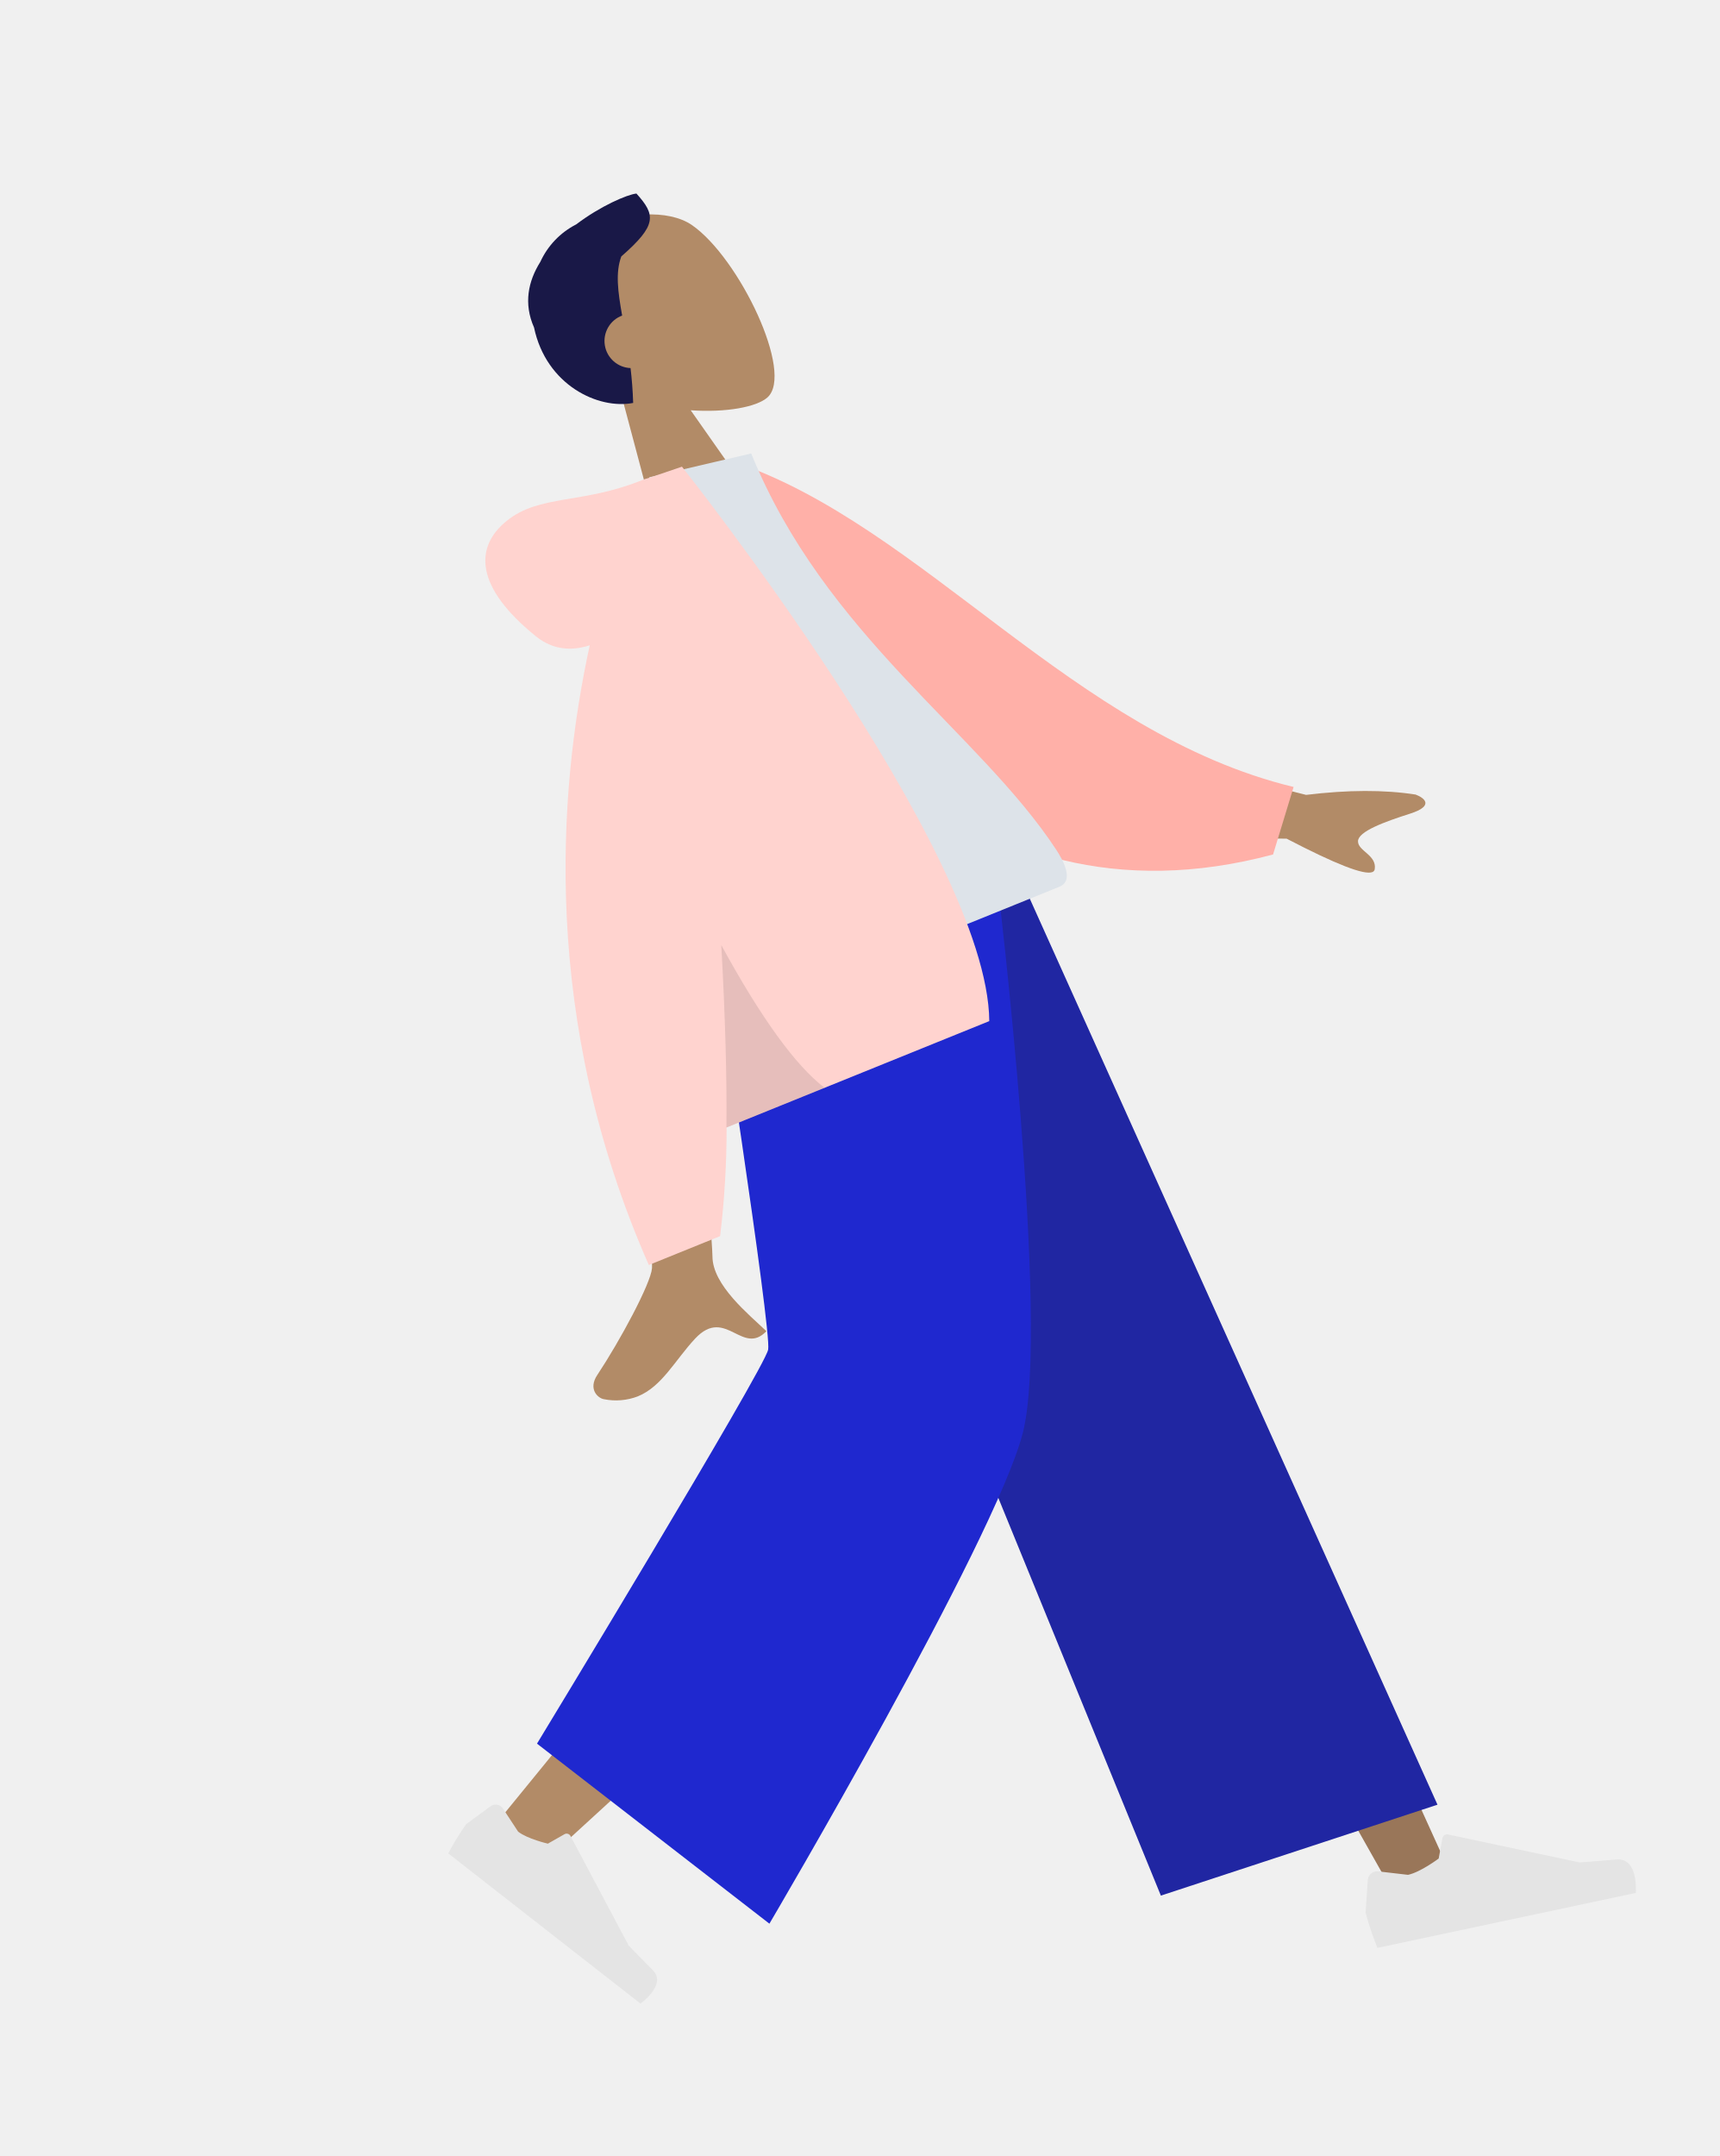
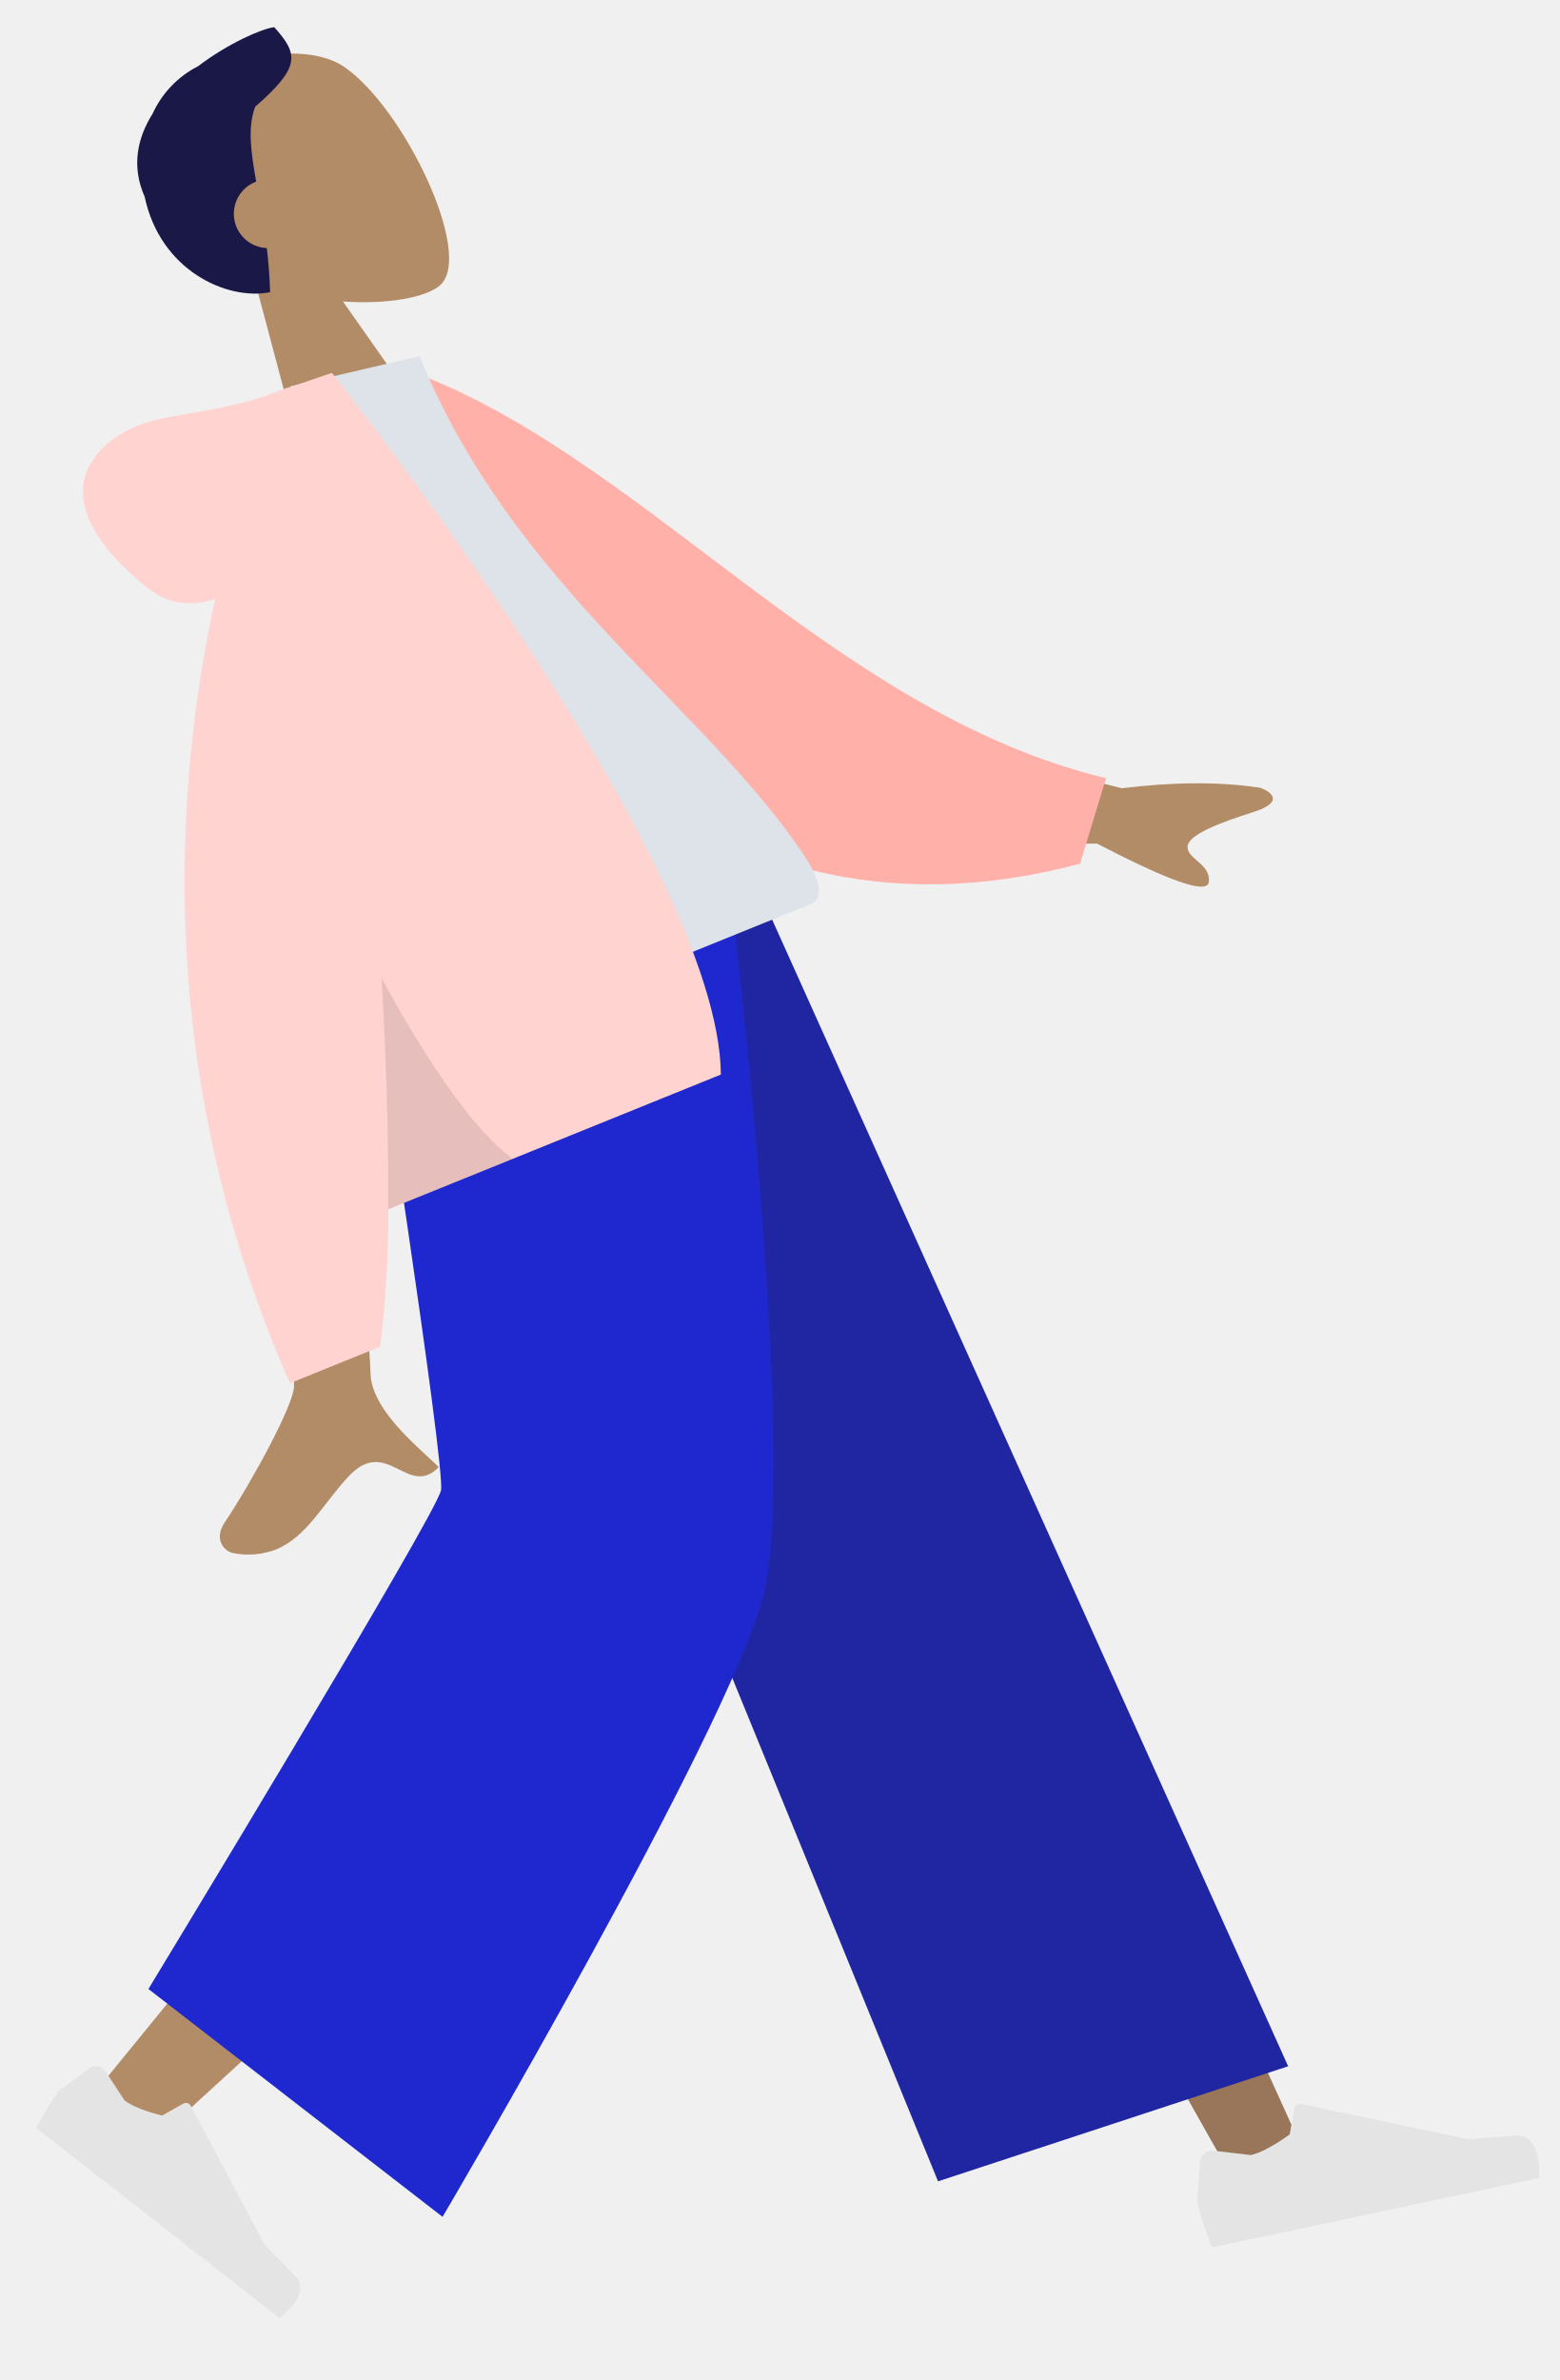
- <svg xmlns="http://www.w3.org/2000/svg" width="445.845" height="558.955" viewBox="0 0 445.845 558.955">
+ <svg xmlns="http://www.w3.org/2000/svg" width="319.463" height="487.537" viewBox="0 0 319.463 487.537">
  <defs>
-     <style>.a{fill:#b28b67;}.b{fill:#191847;}.c{fill:#997659;}.d{fill:#e4e4e4;}.e{fill:#2026a2;}.f{fill:#1f28cf;}.g{fill:#ffb0a8;}.h{fill:#dde3e9;}.i{fill:#ffd3cf;}.j{fill:rgba(0,0,0,0.1);}</style>
+     <style>.a{fill:#fff;stroke:#707070;opacity:0.063;}.b{clip-path:url(#a);}.c{fill:#b28b67;}.d{fill:#191847;}.e{fill:#997659;}.f{fill:#e4e4e4;}.g{fill:#2026a2;}.h{fill:#1f28cf;}.i{fill:#ffb0a8;}.j{fill:#dde3e9;}.k{fill:#ffd3cf;}.l{fill:rgba(0,0,0,0.1);}</style>
+     <clipPath id="a">
+       <path class="a" d="M0,0H319.463V487.538H0Z" transform="translate(564.851 235.608)" />
+     </clipPath>
  </defs>
-   <g transform="matrix(-0.978, 0.208, -0.208, -0.978, 445.845, 486.152)">
-     <g transform="matrix(-0.966, 0.259, -0.259, -0.966, 241.587, 475.349)">
-       <g transform="matrix(0.966, -0.259, 0.259, 0.966, 0, 19.036)">
-         <path class="a" d="M0,80.716,21.783,38.2c-3.708-7.785-5.287-16.531-2.345-25.068,8.48-24.6,41.956-9.717,45.365,4.758s-6,46.355-15.392,46.262C45.664,64.114,38.791,59.9,32.418,53.3L28.161,88.261Z" transform="translate(0)" />
+   <g class="b" transform="translate(-564.851 -235.608)">
+     <g transform="translate(456 191)">
+       <g transform="matrix(-0.978, 0.208, -0.208, -0.978, 445.845, 486.152)">
+         <g transform="matrix(-0.966, 0.259, -0.259, -0.966, 241.587, 475.349)">
+           <g transform="matrix(0.966, -0.259, 0.259, 0.966, 0, 19.036)">
+             <path class="c" d="M0,80.716,21.783,38.2c-3.708-7.785-5.287-16.531-2.345-25.068,8.48-24.6,41.956-9.717,45.365,4.758s-6,46.355-15.392,46.262C45.664,64.114,38.791,59.9,32.418,53.3L28.161,88.261Z" transform="translate(0)" />
+           </g>
+           <path class="d" d="M40.625,8.876c-3.97,2.093-6.741,6.158-10.094,11.531A7.031,7.031,0,0,0,23.037,31.98c-1.629,2.3-3.455,4.694-5.547,7.168C9.631,34.44,3.8,20.659,11.483,7.421,13.607.935,18.415-2.529,24.093-4.137A20.454,20.454,0,0,1,37.5-5.123c7.9.677,14.957,3.082,16.956,4.511,0,7.468-1.449,9.684-13.83,9.489Z" transform="matrix(0.966, -0.259, 0.259, 0.966, 5.658, 20.372)" />
+         </g>
+         <g transform="translate(21.503 0)">
+           <path class="e" d="M115.4,278.038,55.779,127.374,15.791,0H0L61.133,278.038Z" transform="translate(45.932 11.825)" />
+           <path class="c" d="M59.381,223.083c.635-52.944,9.894-124.225,11.373-127.526S172.887,11.62,172.887,11.62L162.011,0S43.249,69.136,37.753,78.358,14.365,172.432,0,223.083Z" transform="translate(113.958 66.779)" />
+           <g transform="translate(271.541 108.022) rotate(-130)">
+             <path class="f" d="M1.078,38.4a2.243,2.243,0,0,0-.691,3.176l4.4,6.487a72.051,72.051,0,0,0,7.432,4.917L52.882,4.518s-4.66-7.129-8.572-3.477-6.573,6.007-6.573,6.007L8.8,21.146a1.122,1.122,0,0,0-.5,1.528l2.3,4.395s-1.4,5.242-3.38,7.6Z" transform="translate(40.582 0) rotate(50)" />
+           </g>
+           <g transform="translate(0 0)">
+             <path class="f" d="M64.793,19.365a2.43,2.43,0,0,0,3.116-1.635l2.318-8.155A77.794,77.794,0,0,0,69.133,0H.619S-2.052,8.815,3.7,9.518s9.56,1.269,9.56,1.269L45.106,24.961a1.215,1.215,0,0,0,1.618-.645l2.047-4.957s5.327-2.481,8.657-2.481Z" />
+           </g>
+           <path class="g" d="M75.076,0,0,8.135,55.641,264.918h67.243Z" transform="translate(46.17 24.944)" />
+           <path class="h" d="M163.187,58.2,113.941,0s-77.8,84.841-90.72,110.718S0,250.914,0,250.914H75.7S81.333,150.34,83.293,145.66,163.187,58.2,163.187,58.2Z" transform="translate(108.129 38.948)" />
+         </g>
+         <g transform="matrix(-0.985, 0.174, -0.174, -0.985, 314.59, 403.765)">
+           <path class="c" d="M1.021,95.743c-1.19-1.057-2.106-4.41,1.853-6.206,9.865-4.473,24.409-12.783,26.735-15.953C34.366,67.1,58.507,0,58.507,0L83.489,4.507S47.177,75.049,44.526,79.29c-3.976,6.361.043,17.826,1.559,23.873-4.259,1.068-5.7-1.508-7.308-4.114-1.717-2.778-3.633-5.591-9.379-4.06-7.352,1.958-13.854,5.978-20.551,4.8A15.8,15.8,0,0,1,1.021,95.743ZM228.114,66.509,193.085,44.2,205.19,24.869l33.227,34.705q14.787,6.92,24.1,14.982c1.378,1.781,2.827,5.153-3.883,3.432s-13.846-3.232-15.194-1.081,2.281,5.647-.168,8.438a.916.916,0,0,1-.906.3Q239.017,85.054,228.114,66.509Z" transform="matrix(0.985, -0.174, 0.174, 0.985, 0, 135.251)" />
+           <path class="i" d="M1.423.876,12.043,0c35.9,36.882,46.214,102.608,90.822,140.849L90.17,154.023C8.5,136.594-5.094,56.337,1.423.876Z" transform="matrix(0.996, -0.087, 0.087, 0.996, 128.265, 17.994)" />
+           <path class="j" d="M0,130.218l91.53,16.139c4.182.737,4.458-5.431,4.389-8.58-.786-36.346-21.35-79-12.536-128.988L57.71,0C29.69,31.215,14.526,73.056,0,130.218Z" transform="matrix(0.985, -0.174, 0.174, 0.985, 61.357, 22.297)" />
+           <path class="k" d="M0,183.167C9.909,114.62,45.013,66.716,72.227,38.9c-4.744-1.19-8.726-3.961-10.6-9.383C55.046,10.431,60.218,1.474,71.086.146S90.007,6.92,106.438,9.818a13.026,13.026,0,0,1,1.934.485l8.673,2.044s14.347,126.631-8.7,164.063L36,163.653A232.574,232.574,0,0,1,19.63,186.628Z" transform="matrix(0.985, -0.174, 0.174, 0.985, 9.646, 21.091)" />
+           <path class="l" d="M27.04,45.551h0L0,40.783C7.056,29.767,15.116,16.046,23.955,0c-1.282,21.469-.246,36.794,3.084,45.549Z" transform="matrix(0.985, -0.174, 0.174, 0.985, 66.436, 135.842)" />
+         </g>
      </g>
-       <path class="b" d="M40.625,8.876c-3.97,2.093-6.741,6.158-10.094,11.531A7.031,7.031,0,0,0,23.037,31.98c-1.629,2.3-3.455,4.694-5.547,7.168C9.631,34.44,3.8,20.659,11.483,7.421,13.607.935,18.415-2.529,24.093-4.137A20.454,20.454,0,0,1,37.5-5.123c7.9.677,14.957,3.082,16.956,4.511,0,7.468-1.449,9.684-13.83,9.489Z" transform="matrix(0.966, -0.259, 0.259, 0.966, 5.658, 20.372)" />
-     </g>
-     <g transform="translate(21.503 0)">
-       <path class="c" d="M115.4,278.038,55.779,127.374,15.791,0H0L61.133,278.038Z" transform="translate(45.932 11.825)" />
-       <path class="a" d="M59.381,223.083c.635-52.944,9.894-124.225,11.373-127.526S172.887,11.62,172.887,11.62L162.011,0S43.249,69.136,37.753,78.358,14.365,172.432,0,223.083Z" transform="translate(113.958 66.779)" />
-       <g transform="translate(271.541 108.022) rotate(-130)">
-         <path class="d" d="M1.078,38.4a2.243,2.243,0,0,0-.691,3.176l4.4,6.487a72.051,72.051,0,0,0,7.432,4.917L52.882,4.518s-4.66-7.129-8.572-3.477-6.573,6.007-6.573,6.007L8.8,21.146a1.122,1.122,0,0,0-.5,1.528l2.3,4.395s-1.4,5.242-3.38,7.6Z" transform="translate(40.582 0) rotate(50)" />
-       </g>
-       <g transform="translate(0 0)">
-         <path class="d" d="M64.793,19.365a2.43,2.43,0,0,0,3.116-1.635l2.318-8.155A77.794,77.794,0,0,0,69.133,0H.619S-2.052,8.815,3.7,9.518s9.56,1.269,9.56,1.269L45.106,24.961a1.215,1.215,0,0,0,1.618-.645l2.047-4.957s5.327-2.481,8.657-2.481Z" />
-       </g>
-       <path class="e" d="M75.076,0,0,8.135,55.641,264.918h67.243Z" transform="translate(46.17 24.944)" />
-       <path class="f" d="M163.187,58.2,113.941,0s-77.8,84.841-90.72,110.718S0,250.914,0,250.914H75.7S81.333,150.34,83.293,145.66,163.187,58.2,163.187,58.2Z" transform="translate(108.129 38.948)" />
-     </g>
-     <g transform="matrix(-0.985, 0.174, -0.174, -0.985, 314.59, 403.765)">
-       <path class="a" d="M1.021,95.743c-1.19-1.057-2.106-4.41,1.853-6.206,9.865-4.473,24.409-12.783,26.735-15.953C34.366,67.1,58.507,0,58.507,0L83.489,4.507S47.177,75.049,44.526,79.29c-3.976,6.361.043,17.826,1.559,23.873-4.259,1.068-5.7-1.508-7.308-4.114-1.717-2.778-3.633-5.591-9.379-4.06-7.352,1.958-13.854,5.978-20.551,4.8A15.8,15.8,0,0,1,1.021,95.743ZM228.114,66.509,193.085,44.2,205.19,24.869l33.227,34.705q14.787,6.92,24.1,14.982c1.378,1.781,2.827,5.153-3.883,3.432s-13.846-3.232-15.194-1.081,2.281,5.647-.168,8.438a.916.916,0,0,1-.906.3Q239.017,85.054,228.114,66.509Z" transform="matrix(0.985, -0.174, 0.174, 0.985, 0, 135.251)" />
-       <path class="g" d="M1.423.876,12.043,0c35.9,36.882,46.214,102.608,90.822,140.849L90.17,154.023C8.5,136.594-5.094,56.337,1.423.876Z" transform="matrix(0.996, -0.087, 0.087, 0.996, 128.265, 17.994)" />
-       <path class="h" d="M0,130.218l91.53,16.139c4.182.737,4.458-5.431,4.389-8.58-.786-36.346-21.35-79-12.536-128.988L57.71,0C29.69,31.215,14.526,73.056,0,130.218Z" transform="matrix(0.985, -0.174, 0.174, 0.985, 61.357, 22.297)" />
-       <path class="i" d="M0,183.167C9.909,114.62,45.013,66.716,72.227,38.9c-4.744-1.19-8.726-3.961-10.6-9.383C55.046,10.431,60.218,1.474,71.086.146S90.007,6.92,106.438,9.818a13.026,13.026,0,0,1,1.934.485l8.673,2.044s14.347,126.631-8.7,164.063L36,163.653A232.574,232.574,0,0,1,19.63,186.628Z" transform="matrix(0.985, -0.174, 0.174, 0.985, 9.646, 21.091)" />
-       <path class="j" d="M27.04,45.551h0L0,40.783C7.056,29.767,15.116,16.046,23.955,0c-1.282,21.469-.246,36.794,3.084,45.549Z" transform="matrix(0.985, -0.174, 0.174, 0.985, 66.436, 135.842)" />
    </g>
  </g>
</svg>
